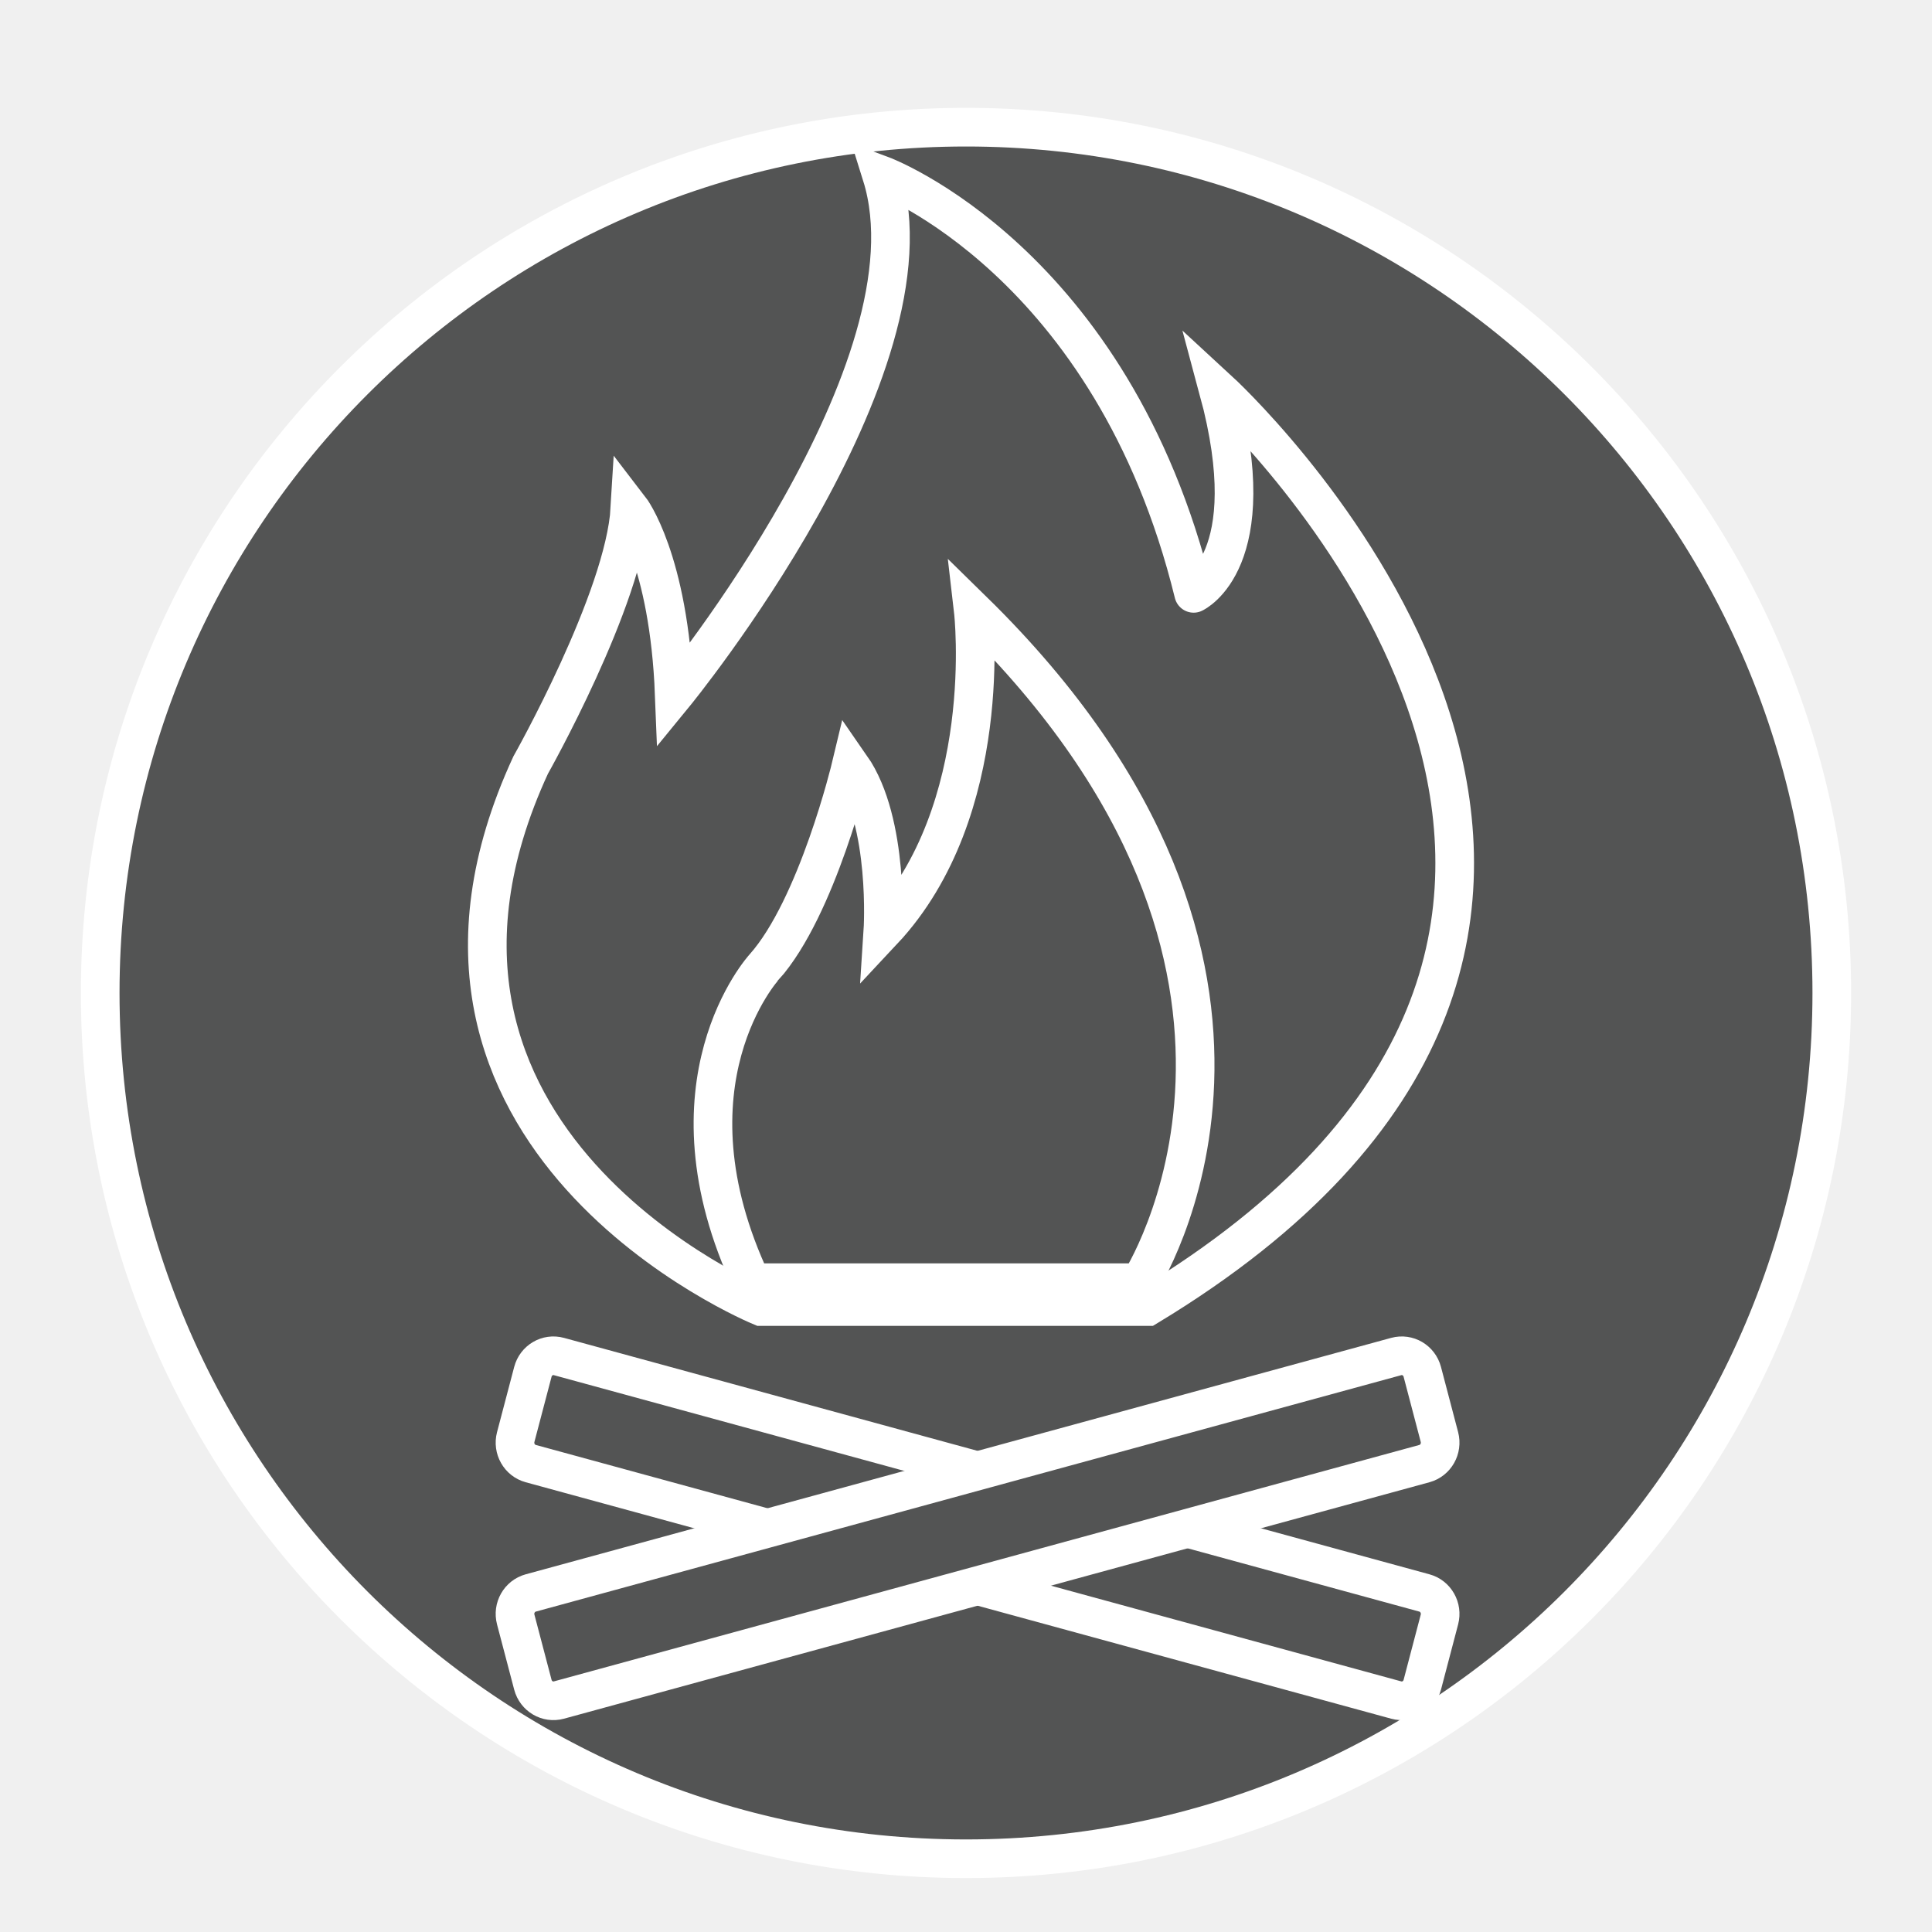
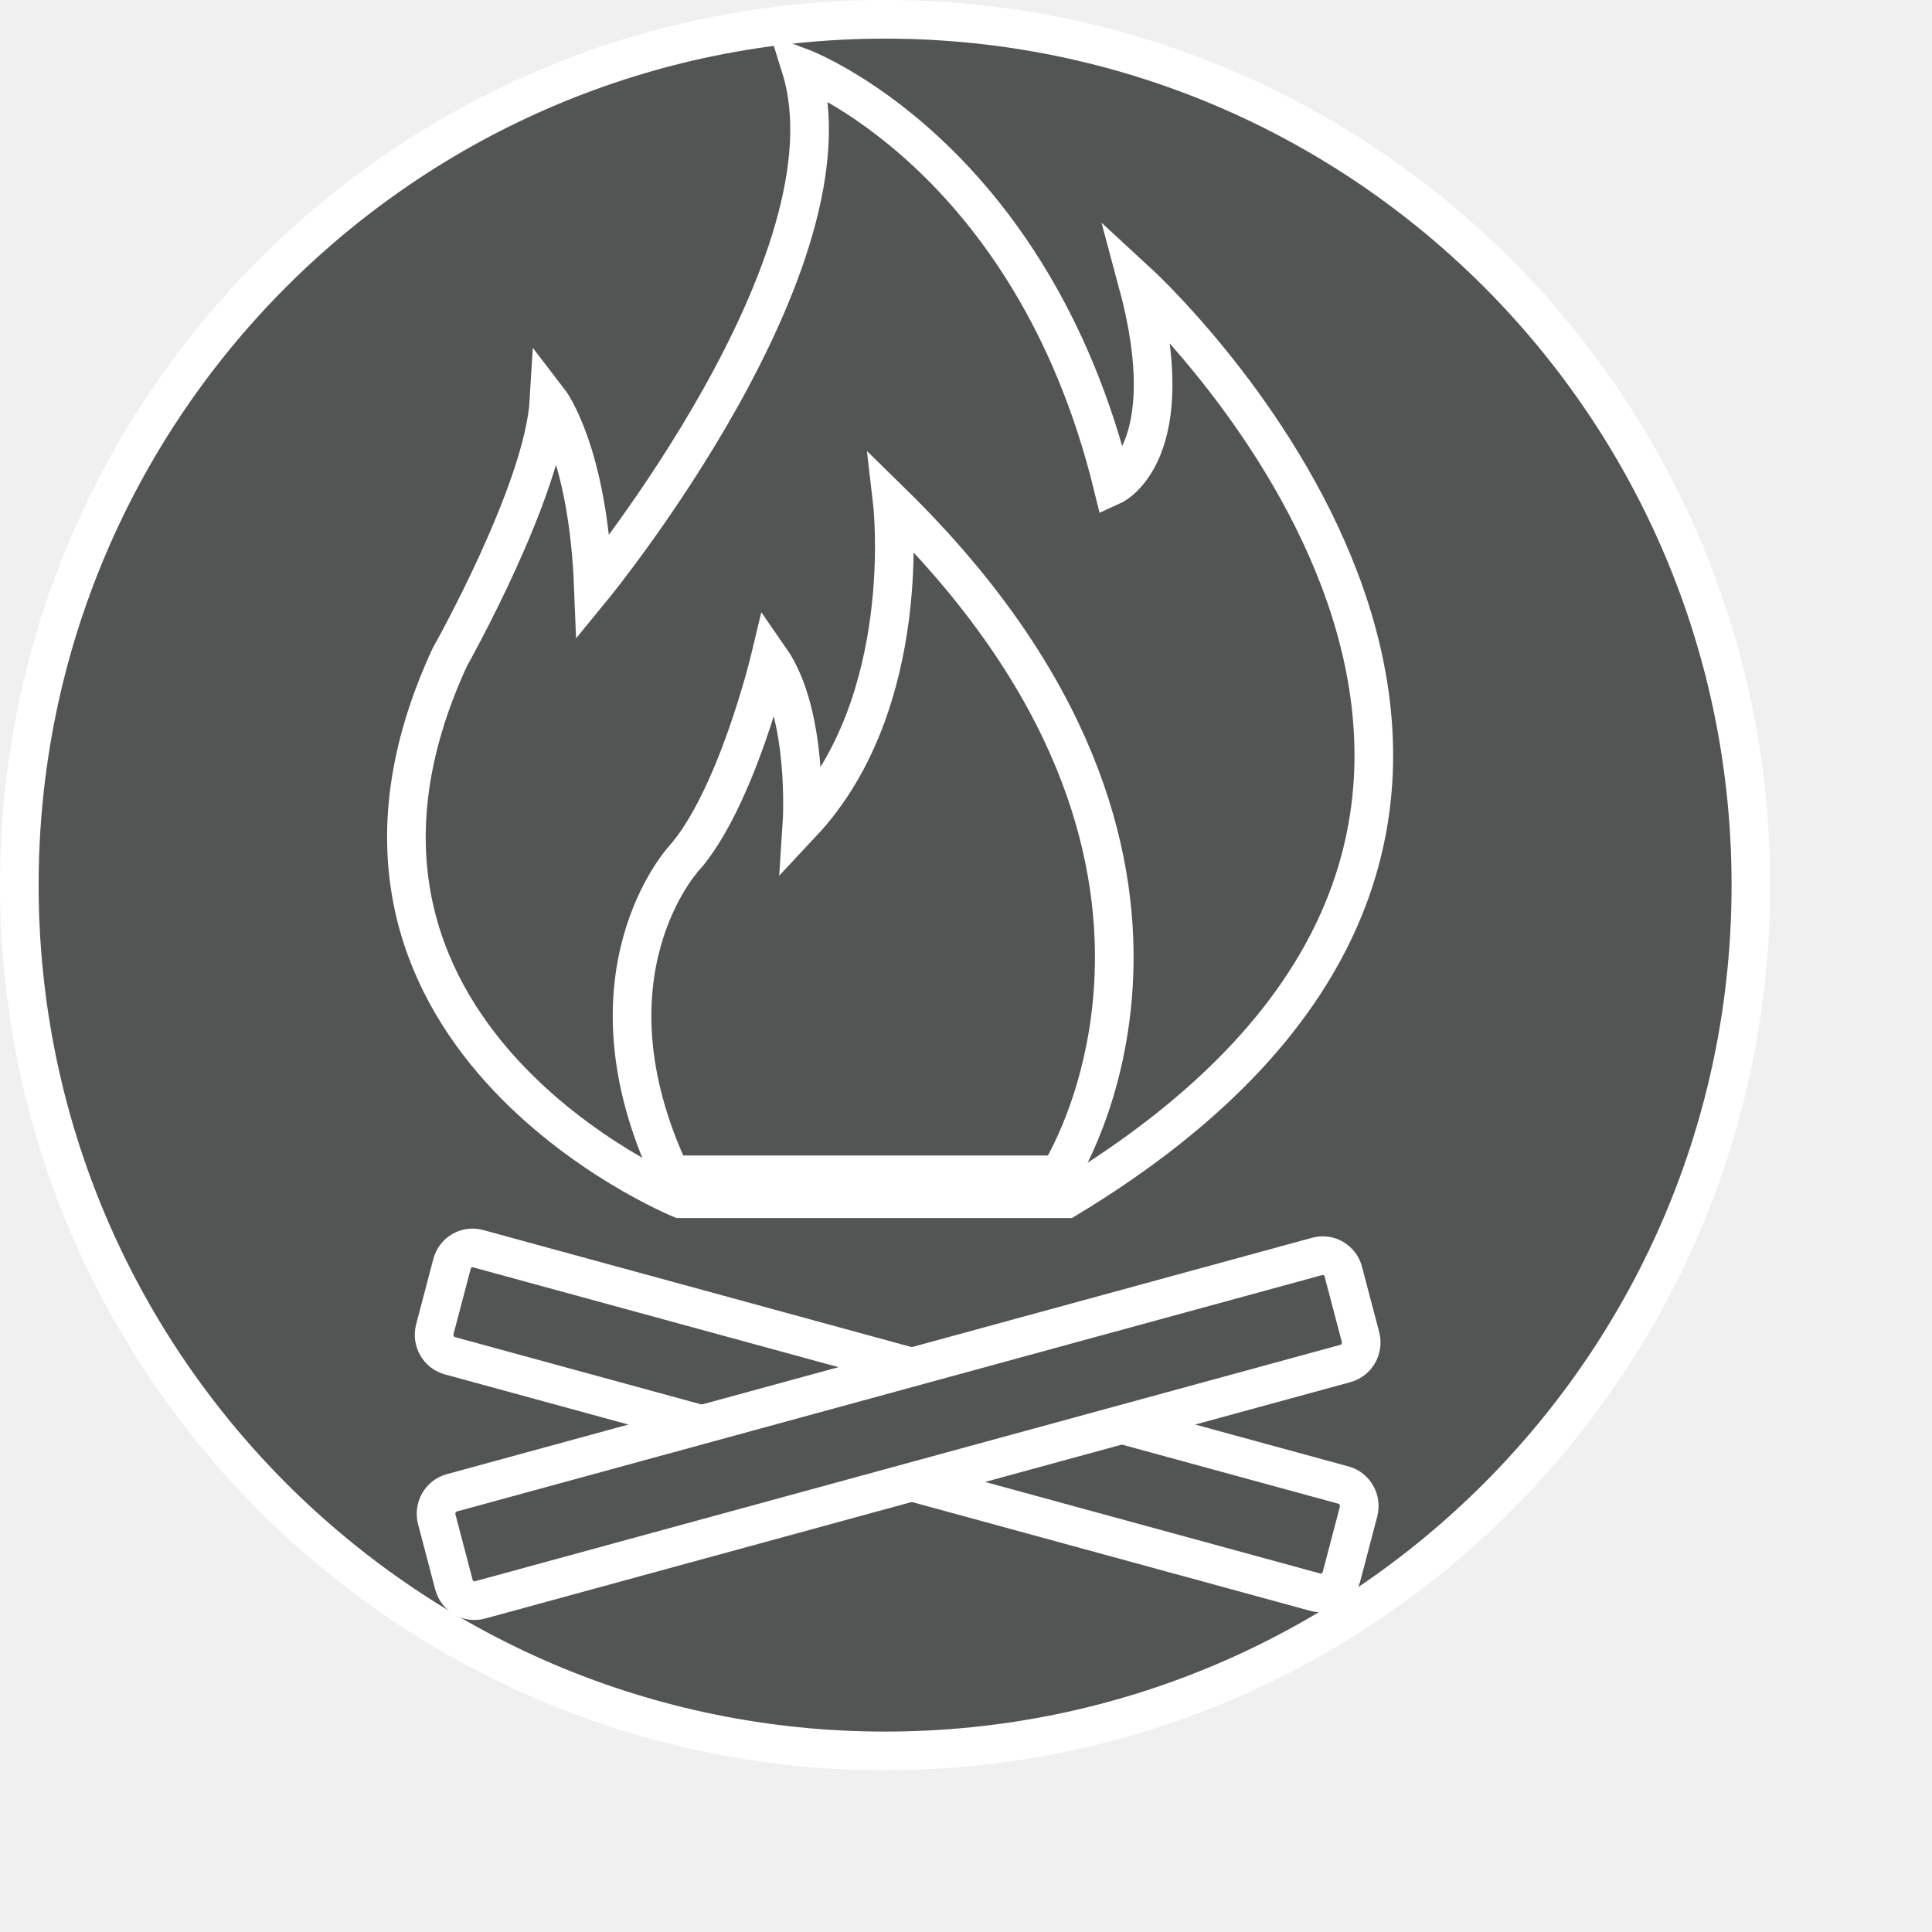
- <svg xmlns="http://www.w3.org/2000/svg" version="1.1" x="0px" y="0px" width="1000px" height="1000px" viewBox="-41.869 -55.826 1000 1000" enable-background="new -41.869 -55.826 1000 1000" xml:space="preserve">
-   <defs>
- </defs>
+ <svg xmlns="http://www.w3.org/2000/svg" version="1.1" id="Capa_1" x="0px" y="0px" width="1000px" height="1000px" viewBox="0 0 1000 1000" enable-background="new 0 0 1000 1000" xml:space="preserve">
  <path fill="#535454" stroke="#FFFFFF" stroke-width="20" stroke-miterlimit="10" d="M906.261,458.127  c0,247.504-200.639,448.135-448.127,448.135C210.637,906.262,10,705.631,10,458.127C10,210.637,210.637,10,458.134,10  C705.622,10,906.261,210.637,906.261,458.127z" />
-   <path fill="#535454" stroke="#FFFFFF" stroke-width="20" stroke-miterlimit="10" d="M588.804,146.045c0,0,1.063,0.978,3,2.854  c30.432,29.472,275.127,281.243-39.705,471.542H352.084c0,0-209.184-85.688-119.28-280.272c0,0,48.632-86.071,51.384-132.845  c0,0,20.189,26.186,22.941,96.356c0,0,138.535-169.106,107.342-268.846c0,0,119.272,44.325,161.485,216.459  C575.956,251.294,612.661,234.451,588.804,146.045z" />
-   <path fill="#535454" stroke="#FFFFFF" stroke-width="20" stroke-miterlimit="10" d="M347.213,608.09h200.933  c0,0,104.592-160.717-86.245-347.73c0,0,11.93,102.992-46.789,165.674c0,0,3.667-56.126-16.515-85.12  c0,0-17.43,72.958-44.955,103.839C353.642,444.752,298.59,504.83,347.213,608.09z" />
-   <path fill="#535454" stroke="#FFFFFF" stroke-width="20" stroke-miterlimit="10" d="M694.312,816.186  c-1.582,5.986-7.611,9.531-13.494,7.932L232.855,701.73c-5.874-1.6-9.359-7.76-7.785-13.746l8.875-33.744  c1.574-5.994,7.604-9.541,13.477-7.934l447.972,122.379c5.873,1.602,9.35,7.758,7.785,13.744L694.312,816.186z" />
-   <path fill="#535454" stroke="#FFFFFF" stroke-width="20" stroke-miterlimit="10" d="M703.179,687.984  c1.564,5.986-1.912,12.146-7.785,13.746L247.422,824.117c-5.873,1.6-11.902-1.945-13.477-7.932l-8.875-33.756  c-1.574-5.986,1.911-12.143,7.785-13.744l447.962-122.379c5.883-1.607,11.912,1.939,13.494,7.934L703.179,687.984z" />
+   <path fill="#535454" stroke="#FFFFFF" stroke-width="20" stroke-miterlimit="10" d="M588.804,146.045c0,0,1.063,0.978,3,2.854  c30.433,29.472,275.127,281.243-39.705,471.542H352.084c0,0-209.184-85.688-119.28-280.272c0,0,48.632-86.071,51.384-132.845  c0,0,20.189,26.186,22.941,96.356c0,0,138.535-169.106,107.342-268.846c0,0,119.272,44.325,161.485,216.459  C575.956,251.294,612.661,234.451,588.804,146.045z" />
+   <path fill="#535454" stroke="#FFFFFF" stroke-width="20" stroke-miterlimit="10" d="M347.213,608.09h200.934  c0,0,104.592-160.717-86.245-347.73c0,0,11.93,102.992-46.789,165.674c0,0,3.667-56.126-16.516-85.12  c0,0-17.43,72.958-44.955,103.839C353.642,444.752,298.59,504.83,347.213,608.09z" />
+   <path fill="#535454" stroke="#FFFFFF" stroke-width="20" stroke-miterlimit="10" d="M694.313,816.186  c-1.582,5.986-7.611,9.531-13.494,7.933L232.855,701.729c-5.874-1.6-9.359-7.76-7.785-13.745l8.875-33.744  c1.574-5.994,7.604-9.541,13.477-7.935l447.972,122.379c5.873,1.603,9.351,7.759,7.785,13.744L694.313,816.186z" />
+   <path fill="#535454" stroke="#FFFFFF" stroke-width="20" stroke-miterlimit="10" d="M704.179,691.984  c1.564,5.985-1.912,12.146-7.784,13.745L248.422,828.117c-5.873,1.6-11.902-1.945-13.477-7.933l-8.875-33.756  c-1.574-5.985,1.911-12.143,7.785-13.744l447.962-122.379c5.883-1.606,11.911,1.939,13.493,7.935L704.179,691.984z" />
</svg>
